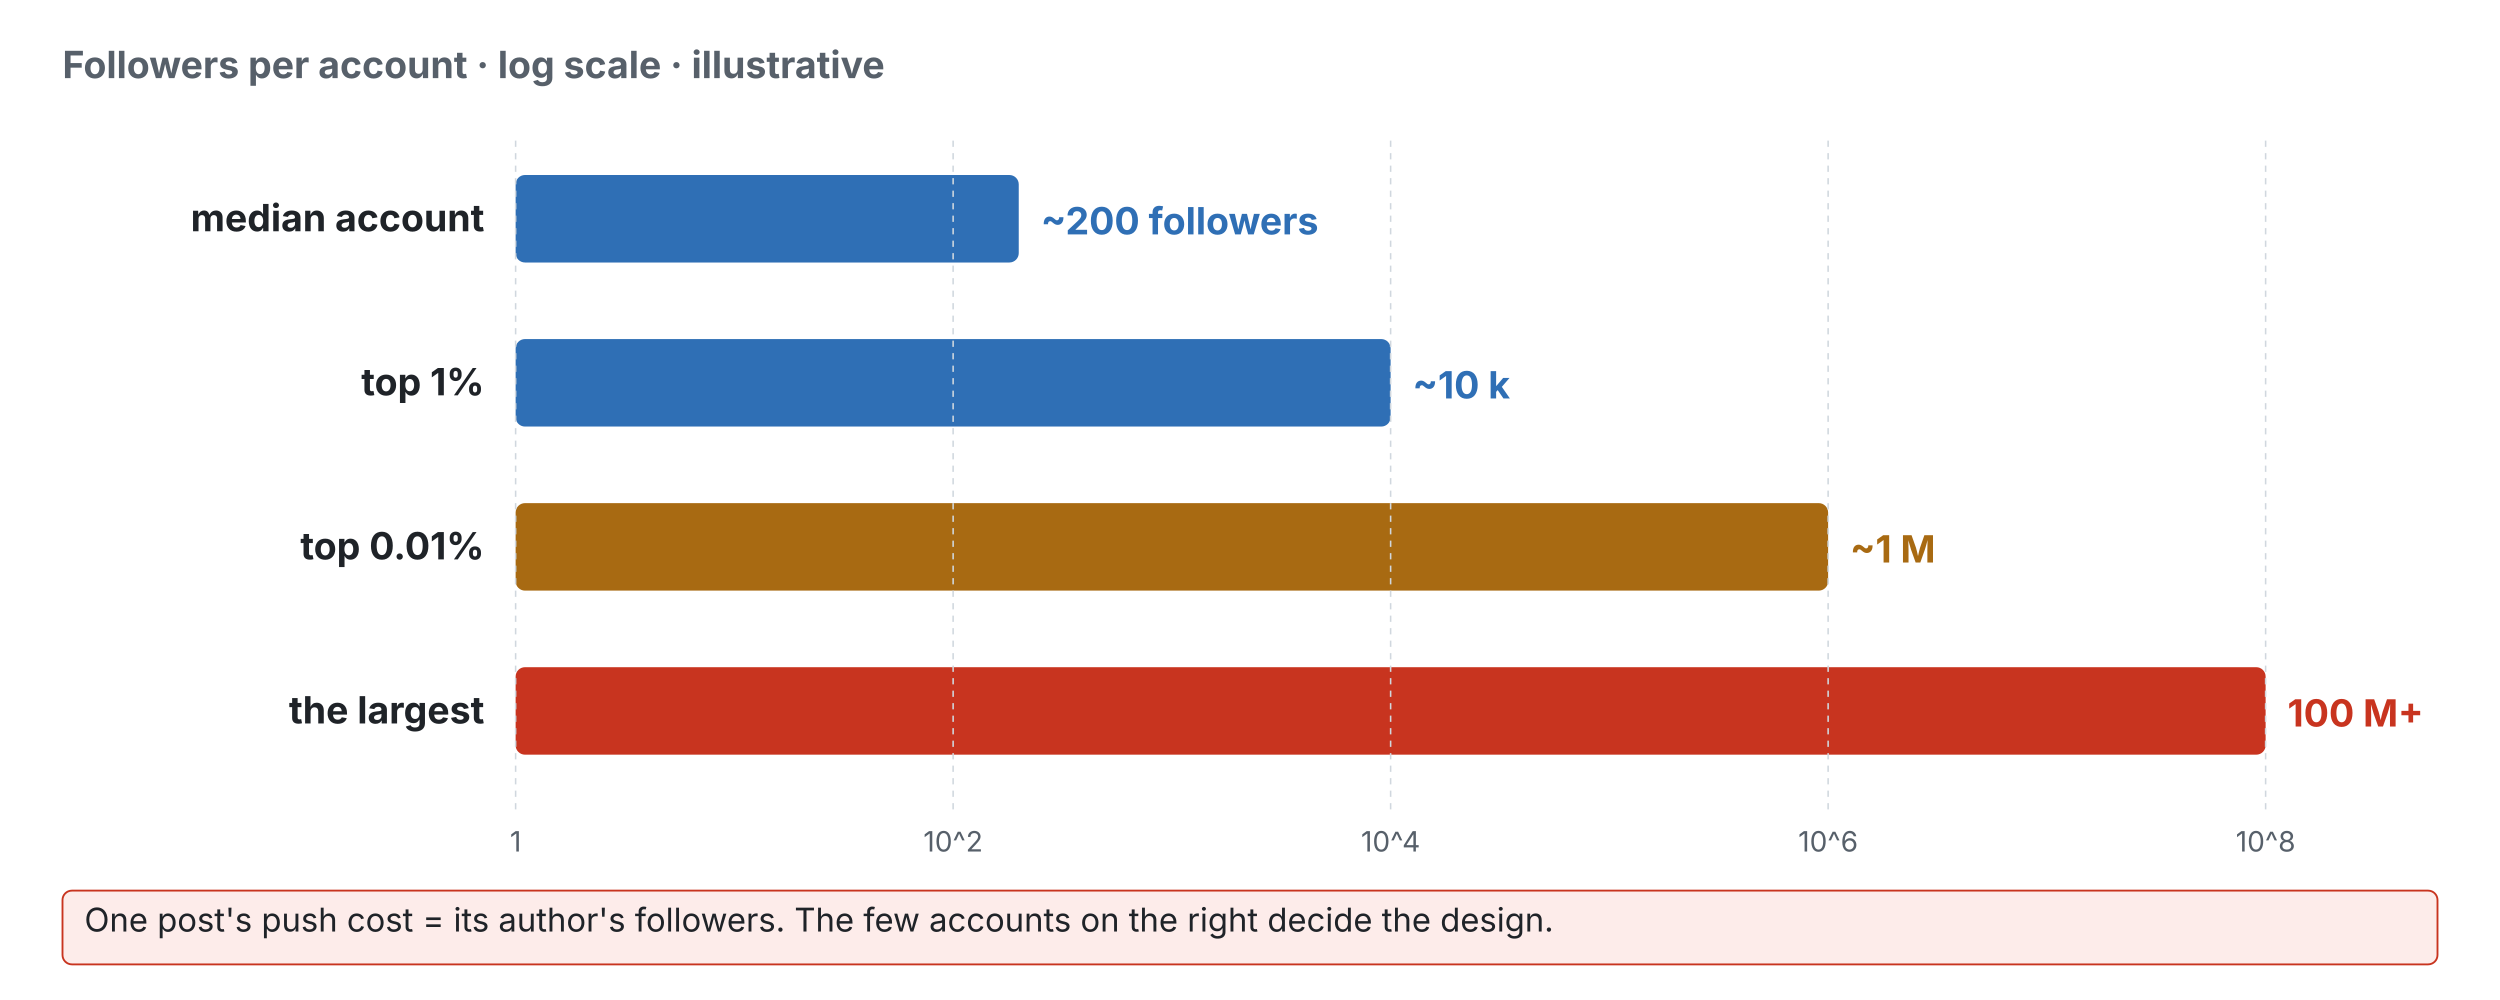
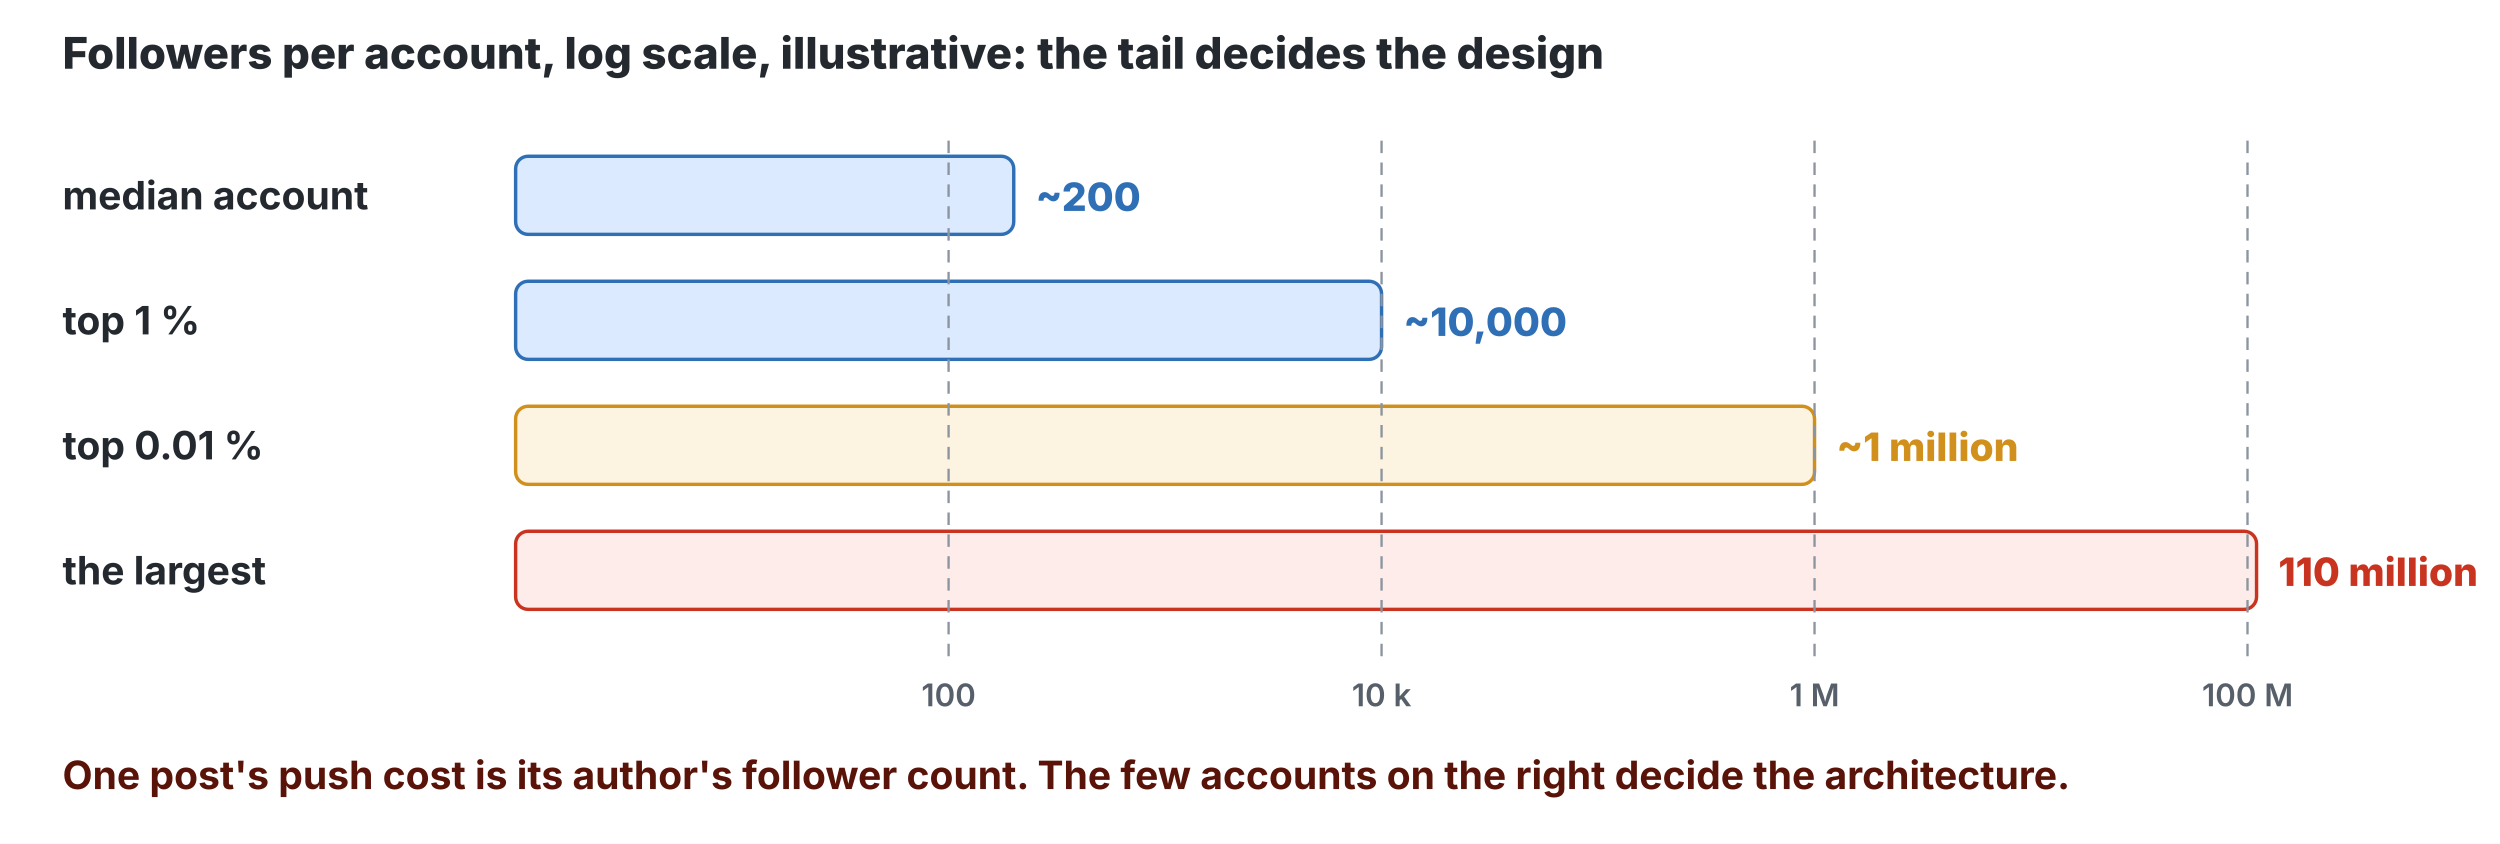
- <svg xmlns="http://www.w3.org/2000/svg" viewBox="0 0 1600 640" width="1600" height="640">
-   <rect width="100%" height="100%" fill="#ffffff" />
-   <text x="40" y="50" text-anchor="start" font-family="Inter, Helvetica, Arial, sans-serif" font-size="24" fill="#57606a" font-weight="700">Followers per account · log scale · illustrative</text>
-   <text x="310" y="148" text-anchor="end" font-family="Inter, Helvetica, Arial, sans-serif" font-size="24" fill="#1f2328" font-weight="700">median account</text>
-   <rect x="330" y="112" width="322" height="56" rx="6" fill="#2f6fb5" />
-   <text x="666.144" y="150" text-anchor="start" font-family="Inter, Helvetica, Arial, sans-serif" font-size="24" fill="#2f6fb5" font-weight="700">~200 followers</text>
-   <text x="310" y="253" text-anchor="end" font-family="Inter, Helvetica, Arial, sans-serif" font-size="24" fill="#1f2328" font-weight="700">top 1%</text>
-   <rect x="330" y="217" width="560" height="56" rx="6" fill="#2f6fb5" />
-   <text x="904.0" y="255" text-anchor="start" font-family="Inter, Helvetica, Arial, sans-serif" font-size="24" fill="#2f6fb5" font-weight="700">~10 k</text>
-   <text x="310" y="358" text-anchor="end" font-family="Inter, Helvetica, Arial, sans-serif" font-size="24" fill="#1f2328" font-weight="700">top 0.01%</text>
-   <rect x="330" y="322" width="840" height="56" rx="6" fill="#a86a12" />
-   <text x="1184.0" y="360" text-anchor="start" font-family="Inter, Helvetica, Arial, sans-serif" font-size="24" fill="#a86a12" font-weight="700">~1 M</text>
-   <text x="310" y="463" text-anchor="end" font-family="Inter, Helvetica, Arial, sans-serif" font-size="24" fill="#1f2328" font-weight="700">the largest</text>
-   <rect x="330" y="427" width="1120" height="56" rx="6" fill="#c8341f" />
-   <text x="1464.0" y="465" text-anchor="start" font-family="Inter, Helvetica, Arial, sans-serif" font-size="24" fill="#c8341f" font-weight="700">100 M+</text>
-   <line x1="330" y1="90" x2="330" y2="520" stroke="#d0d7de" stroke-dasharray="4 4" />
-   <text x="330" y="545" text-anchor="middle" font-family="Inter, Helvetica, Arial, sans-serif" font-size="18" fill="#57606a">1</text>
-   <line x1="610" y1="90" x2="610" y2="520" stroke="#d0d7de" stroke-dasharray="4 4" />
-   <text x="610" y="545" text-anchor="middle" font-family="Inter, Helvetica, Arial, sans-serif" font-size="18" fill="#57606a">10^2</text>
-   <line x1="890" y1="90" x2="890" y2="520" stroke="#d0d7de" stroke-dasharray="4 4" />
-   <text x="890" y="545" text-anchor="middle" font-family="Inter, Helvetica, Arial, sans-serif" font-size="18" fill="#57606a">10^4</text>
-   <line x1="1170" y1="90" x2="1170" y2="520" stroke="#d0d7de" stroke-dasharray="4 4" />
-   <text x="1170" y="545" text-anchor="middle" font-family="Inter, Helvetica, Arial, sans-serif" font-size="18" fill="#57606a">10^6</text>
-   <line x1="1450" y1="90" x2="1450" y2="520" stroke="#d0d7de" stroke-dasharray="4 4" />
-   <text x="1450" y="545" text-anchor="middle" font-family="Inter, Helvetica, Arial, sans-serif" font-size="18" fill="#57606a">10^8</text>
-   <rect x="40" y="570" width="1520" height="47.2" rx="6" fill="#fdecea" stroke="#c8341f" stroke-width="1.2" />
-   <text x="54" y="596.2" font-family="Inter, Helvetica, Arial, sans-serif" font-size="21.0" fill="#1f2328">One post's push cost = its author's followers. The few accounts on the right decide the design.</text>
+ <svg xmlns="http://www.w3.org/2000/svg" viewBox="0 0 1600 540" width="1600" height="540">
+   <rect width="1600" height="540" fill="#ffffff" />
+   <text x="40" y="44" text-anchor="start" font-family="Inter, Helvetica, Arial, sans-serif" font-size="28" font-weight="800" fill="#24292f">Followers per account, log scale, illustrative: the tail decides the design</text>
+   <text x="40" y="134" text-anchor="start" font-family="Inter, Helvetica, Arial, sans-serif" font-size="25" font-weight="700" fill="#24292f">median account</text>
+   <rect x="330.0" y="100.0" width="318.8" height="50.0" rx="8" fill="#dbeafe" stroke="#2f6fb5" stroke-width="2.2" />
+   <text x="662.817" y="135" text-anchor="start" font-family="Inter, Helvetica, Arial, sans-serif" font-size="25" font-weight="800" fill="#2f6fb5">~200</text>
+   <text x="40" y="214" text-anchor="start" font-family="Inter, Helvetica, Arial, sans-serif" font-size="25" font-weight="700" fill="#24292f">top 1 %</text>
+   <rect x="330.0" y="180.0" width="554.2" height="50.0" rx="8" fill="#dbeafe" stroke="#2f6fb5" stroke-width="2.2" />
+   <text x="898.217" y="215" text-anchor="start" font-family="Inter, Helvetica, Arial, sans-serif" font-size="25" font-weight="800" fill="#2f6fb5">~10,000</text>
+   <text x="40" y="294" text-anchor="start" font-family="Inter, Helvetica, Arial, sans-serif" font-size="25" font-weight="700" fill="#24292f">top 0.01 %</text>
+   <rect x="330.0" y="260.0" width="831.3" height="50.0" rx="8" fill="#fdf3e1" stroke="#d18f1c" stroke-width="2.2" />
+   <text x="1175.325" y="295" text-anchor="start" font-family="Inter, Helvetica, Arial, sans-serif" font-size="25" font-weight="800" fill="#d18f1c">~1 million</text>
+   <text x="40" y="374" text-anchor="start" font-family="Inter, Helvetica, Arial, sans-serif" font-size="25" font-weight="700" fill="#24292f">the largest</text>
+   <rect x="330.0" y="340.0" width="1114.2" height="50.0" rx="8" fill="#fdecea" stroke="#c8341f" stroke-width="2.2" />
+   <text x="1458.169" y="375" text-anchor="start" font-family="Inter, Helvetica, Arial, sans-serif" font-size="25" font-weight="800" fill="#c8341f">110 million</text>
+   <line x1="607.1" y1="90.0" x2="607.1" y2="425.0" stroke="#8c959f" stroke-width="1.5" stroke-dasharray="8 6" />
+   <text x="607.108" y="452" text-anchor="middle" font-family="Inter, Helvetica, Arial, sans-serif" font-size="20" font-weight="600" fill="#57606a">100</text>
+   <line x1="884.2" y1="90.0" x2="884.2" y2="425.0" stroke="#8c959f" stroke-width="1.5" stroke-dasharray="8 6" />
+   <text x="884.217" y="452" text-anchor="middle" font-family="Inter, Helvetica, Arial, sans-serif" font-size="20" font-weight="600" fill="#57606a">10 k</text>
+   <line x1="1161.3" y1="90.0" x2="1161.3" y2="425.0" stroke="#8c959f" stroke-width="1.5" stroke-dasharray="8 6" />
+   <text x="1161.325" y="452" text-anchor="middle" font-family="Inter, Helvetica, Arial, sans-serif" font-size="20" font-weight="600" fill="#57606a">1 M</text>
+   <line x1="1438.4" y1="90.0" x2="1438.4" y2="425.0" stroke="#8c959f" stroke-width="1.5" stroke-dasharray="8 6" />
+   <text x="1438.434" y="452" text-anchor="middle" font-family="Inter, Helvetica, Arial, sans-serif" font-size="20" font-weight="600" fill="#57606a">100 M</text>
+   <text x="40" y="505" text-anchor="start" font-family="Inter, Helvetica, Arial, sans-serif" font-size="25" font-weight="700" fill="#5a1308">One post's push cost is its author's follower count. The few accounts on the right decide the architecture.</text>
</svg>
